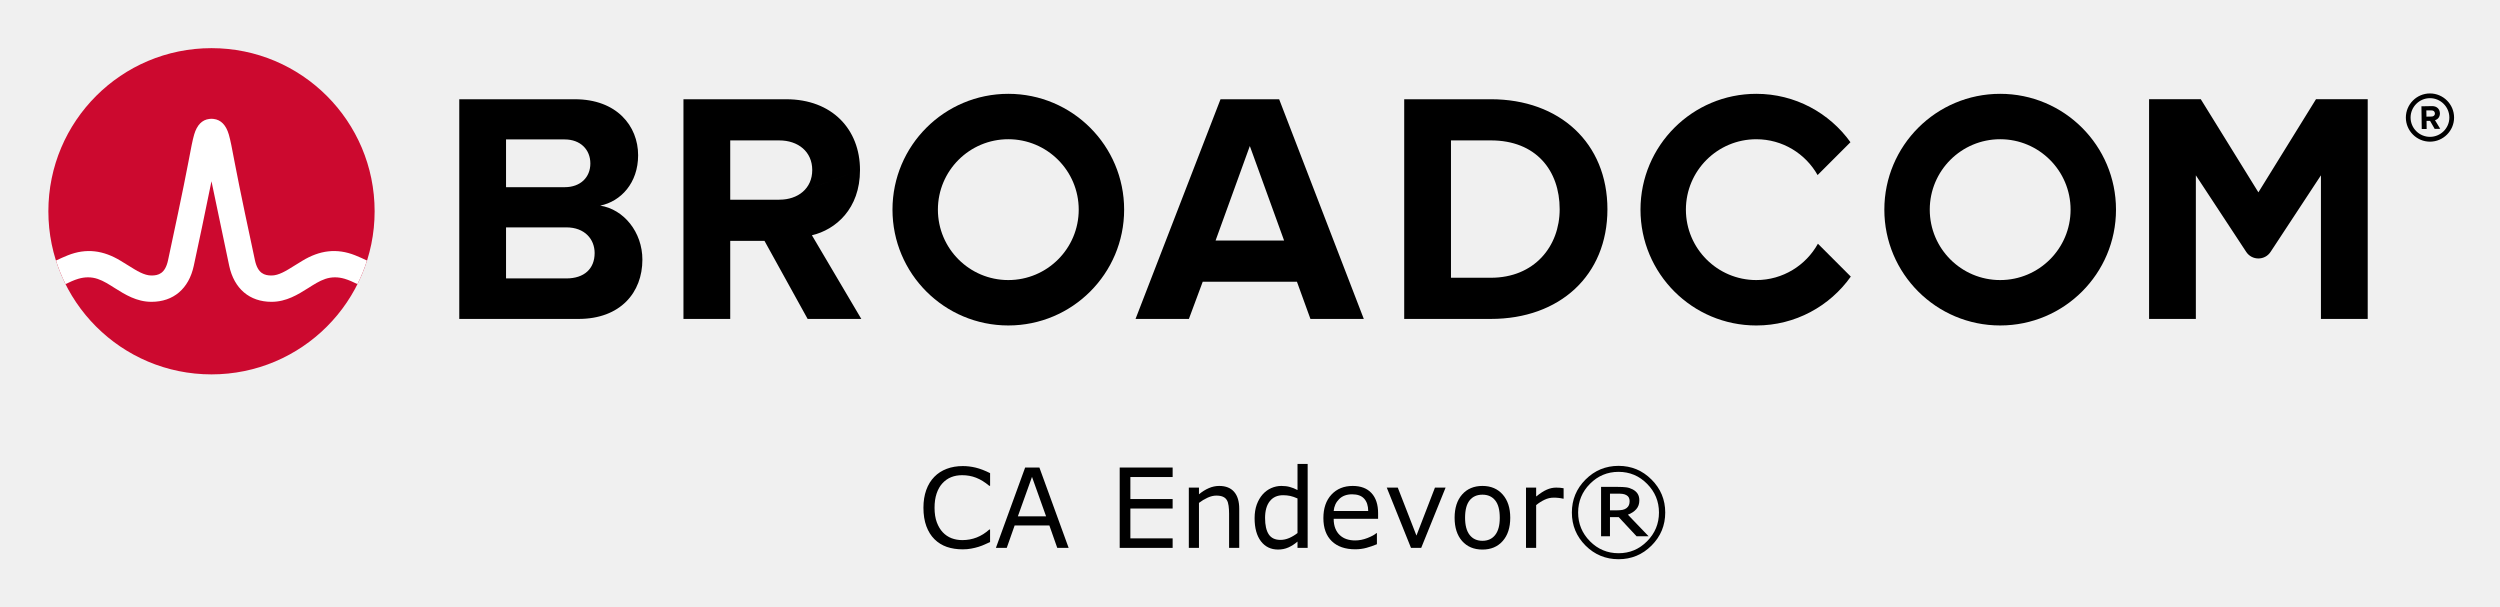
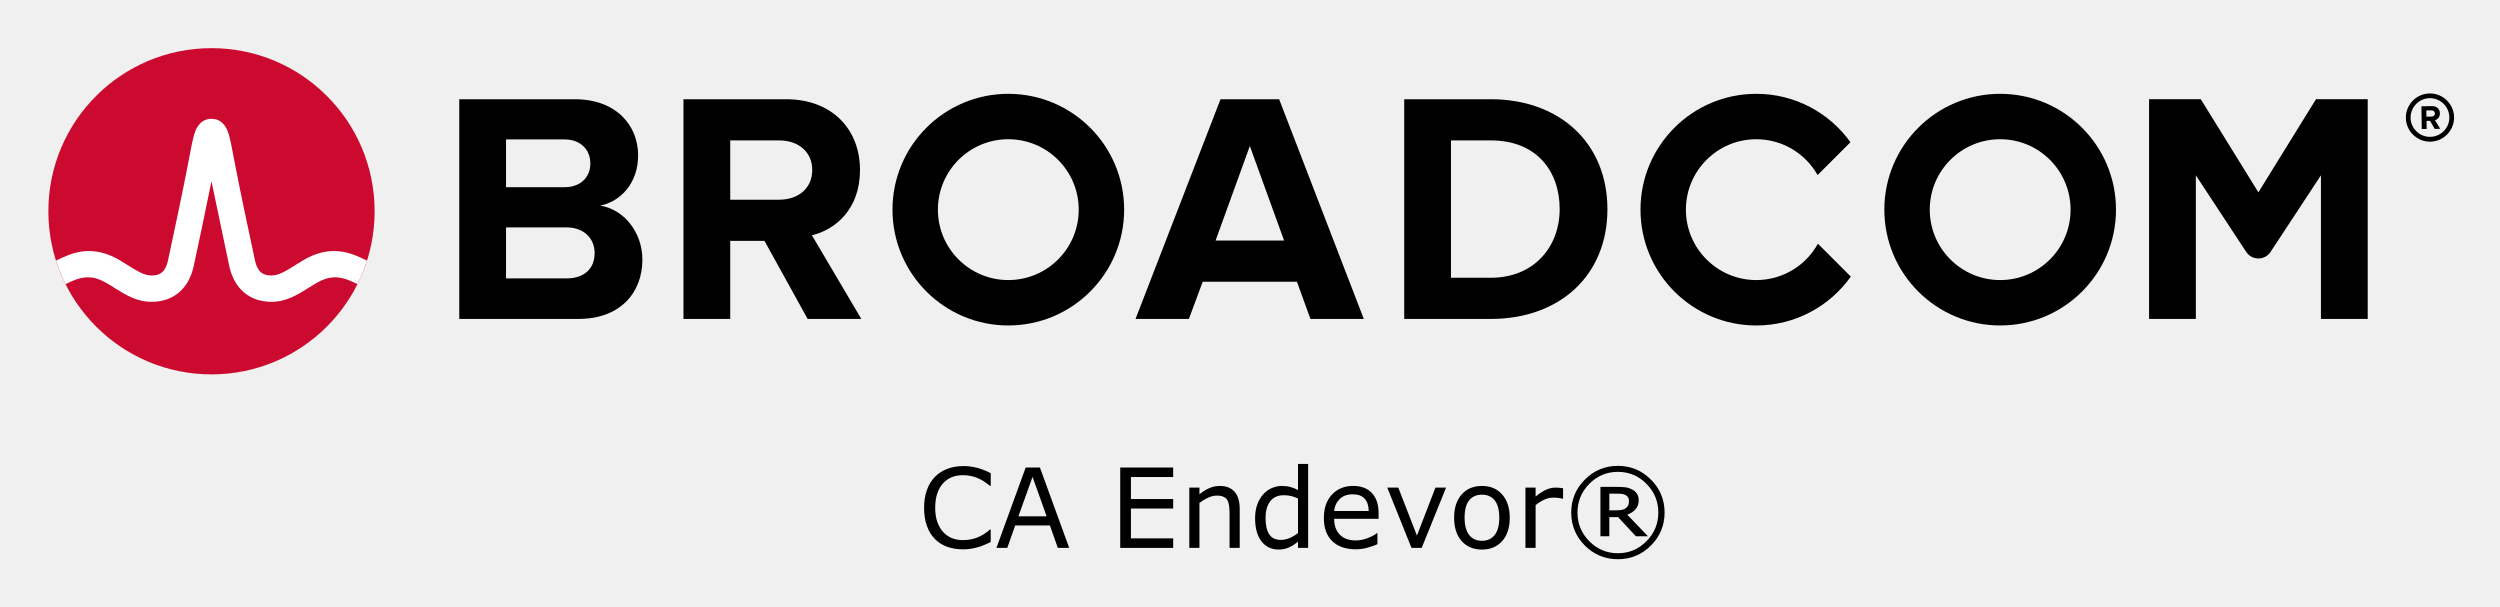
<svg xmlns="http://www.w3.org/2000/svg" xmlns:xlink="http://www.w3.org/1999/xlink" role="img" viewBox="-4.53 -4.53 248.82 60.32">
  <path d="M237.32 9.09c-1.06 0-1.93-.86-1.93-1.92s.87-1.93 1.93-1.93 1.93.87 1.93 1.93-.87 1.92-1.93 1.92m0-4.32c-1.32 0-2.4 1.08-2.4 2.4 0 1.32 1.08 2.4 2.4 2.4 1.32 0 2.4-1.08 2.4-2.4 0-1.32-1.08-2.4-2.4-2.4" />
  <path d="M237.48 7.07l-.51.01-.01-.62h.51c.19-.01.34.11.34.3.01.19-.14.31-.33.31m.83-.32c-.01-.42-.3-.72-.77-.72l-1.07.02.03 2.26h.49l-.01-.81h.35l.46.8.55-.01-.52-.86c.24-.06.49-.28.49-.68M51.834 23.18h-5.999V9.347h5.835c1.574 0 2.557 1.016 2.557 2.393 0 1.377-.983 2.36-2.557 2.36H45v4h6.834c1.836 0 2.819 1.18 2.819 2.556 0 1.574-1.049 2.525-2.819 2.525m3.376-7.245c2.066-.426 3.771-2.262 3.771-5.015 0-2.918-2.131-5.573-6.295-5.573h-11.506v21.865h11.867c4.163 0 6.359-2.623 6.359-5.901 0-2.754-1.868-5.015-4.196-5.376m17.823-.59H68v4.098h3.558l4.294 7.769h5.343l-4.917-8.327c2.361-.557 4.786-2.622 4.786-6.49m0 0c0-4.065-2.786-7.048-7.343-7.048h-10.228v21.865h4.655V9.445h4.885c1.869 0 3.278 1.114 3.278 2.95s-1.409 2.95-3.278 2.95m43.421 4.065l3.409-9.408 3.41 9.408zm.492-14.063l-8.458 21.865h5.31l1.377-3.704h9.376l1.344 3.704h5.311l-8.425-21.865zm26.904 17.767h-3.967v-13.67h3.967c4.491 0 6.851 2.983 6.851 6.852 0 3.704-2.524 6.818-6.851 6.818m0-17.767h-8.622v21.865h8.622c6.851 0 11.604-4.327 11.604-10.916s-4.753-10.949-11.604-10.949m82.127-.004l-5.734 9.27-5.734-9.27h-5.146v21.869h4.656v-14.293l5.012 7.622c.574.871 1.851.871 2.424 0l5.013-7.622v14.293h4.656V5.343z" />
  <path id="a" d="M95.825 23.344c-3.871 0-7.008-3.138-7.008-7.008 0-3.871 3.137-7.009 7.008-7.009 3.87 0 7.008 3.138 7.008 7.009 0 3.87-3.138 7.008-7.008 7.008m0-18.536c-6.367 0-11.528 5.161-11.528 11.528 0 6.366 5.161 11.527 11.528 11.527 6.366 0 11.528-5.161 11.528-11.527 0-6.367-5.162-11.528-11.528-11.528" />
  <path d="M176.404 19.727c-1.195 2.156-3.492 3.617-6.132 3.617-3.87 0-7.008-3.138-7.008-7.008 0-3.871 3.138-7.008 7.008-7.008 2.618 0 4.897 1.438 6.1 3.565l3.27-3.269c-2.092-2.915-5.508-4.816-9.37-4.816-6.367 0-11.527 5.161-11.527 11.528 0 6.366 5.16 11.528 11.527 11.528 3.883 0 7.316-1.922 9.404-4.865z" />
  <use transform="translate(98.718)" xlink:href="#a" />
  <ellipse cx="16.52" cy="16.497" fill="#cc092f" rx="16.236" ry="16.235" />
  <path fill="#fff" d="M30.825 20.883c-1.857-.74-3.557-.492-5.261.541 0 0-.621.379-.807.496-.794.498-1.543.97-2.263.97-.687 0-1.363-.184-1.649-1.513-.446-2.073-1.534-7.167-2.009-9.69-.279-1.483-.432-2.282-.591-2.825-.28-.954-.792-1.473-1.519-1.556 0 0-.114-.016-.207-.016-.092 0-.218.018-.218.018-.72.086-1.229.605-1.507 1.554-.159.543-.312 1.342-.591 2.825-.475 2.523-1.563 7.617-2.009 9.69-.286 1.329-.962 1.513-1.649 1.513-.72 0-1.469-.472-2.263-.97-.186-.117-.808-.496-.808-.496-1.703-1.033-3.404-1.281-5.26-.541-.401.16-.796.339-1.172.52.257.806.577 1.599.95 2.344.411-.202.842-.402 1.282-.532.634-.187 1.284-.197 1.914.014.612.205 1.157.568 1.7.909 1.023.643 2.182 1.372 3.657 1.372 2.186 0 3.72-1.305 4.21-3.581.38-1.764 1.222-5.702 1.763-8.418 0 0 1.386 6.654 1.765 8.418.49 2.276 2.025 3.581 4.211 3.581 1.475 0 2.634-.729 3.657-1.372.543-.341 1.088-.704 1.7-.909.629-.211 1.28-.201 1.914-.014.44.13.87.331 1.281.533.374-.745.693-1.539.95-2.345-.376-.181-.77-.36-1.171-.52" />
  <g text-anchor="middle">
-     <path d="M94.01 49.42q-.295.129-.537.242-.236.113-.623.236-.328.102-.714.172-.381.075-.843.075-.87 0-1.584-.242-.709-.247-1.235-.768-.516-.51-.806-1.294-.29-.79-.29-1.832 0-.988.279-1.767.279-.779.806-1.316.51-.521 1.23-.795.725-.274 1.606-.274.645 0 1.284.156.645.156 1.429.548v1.262h-.081q-.661-.553-1.311-.806t-1.391-.252q-.607 0-1.096.199-.483.193-.865.607-.371.403-.58 1.02-.204.612-.204 1.418 0 .843.226 1.45.231.607.591.988.376.397.875.591.505.188 1.063.188.768 0 1.439-.263.671-.263 1.257-.79h.075z" />
-     <path d="M101.83 50h-1.133l-.784-2.229h-3.459L95.669 50H94.59l2.911-7.998h1.418zm-2.245-3.142l-1.402-3.926-1.407 3.926z" />
-     <path d="M112.18 50h-5.269v-7.998h5.269v.945h-4.206v2.191h4.206v.945h-4.206v2.97h4.206z" />
-     <path d="M118.808 50h-1.01v-3.416q0-.414-.048-.773-.048-.365-.177-.569-.134-.226-.387-.333-.252-.113-.655-.113-.414 0-.865.204t-.865.521V50h-1.01v-6h1.01v.666q.473-.392.978-.612.505-.22 1.037-.22.972 0 1.482.585.51.585.51 1.687z" />
-     <path d="M125.618 50h-1.01v-.628q-.435.376-.908.585-.473.209-1.026.209-1.074 0-1.708-.827-.628-.827-.628-2.293 0-.763.215-1.359.22-.596.591-1.015.365-.408.849-.623.489-.215 1.01-.215.473 0 .838.102.365.097.768.306v-2.6h1.01zm-1.01-1.477v-3.443q-.408-.183-.73-.252-.322-.07-.704-.07-.849 0-1.321.591-.473.591-.473 1.676 0 1.069.365 1.627.365.553 1.171.553.43 0 .87-.188.44-.193.822-.494z" />
-     <path d="M132.628 47.105h-4.42q0 .553.167.967.167.408.457.671.279.258.661.387.387.129.849.129.612 0 1.23-.242.623-.247.886-.483h.054v1.101q-.51.215-1.042.36t-1.117.145q-1.493 0-2.331-.806-.838-.811-.838-2.299 0-1.472.8-2.336.806-.865 2.116-.865 1.214 0 1.869.709.661.709.661 2.014zm-.983-.773q-.005-.795-.403-1.23-.392-.435-1.198-.435-.811 0-1.294.478-.478.478-.542 1.187z" />
-     <path d="M139.347 44L136.919 50h-1.015l-2.412-6h1.096l1.858 4.775 1.842-4.775z" />
-     <path d="M145.782 47.003q0 1.466-.752 2.315-.752.849-2.014.849-1.273 0-2.025-.849-.747-.849-.747-2.315 0-1.466.747-2.315.752-.854 2.025-.854 1.262 0 2.014.854.752.849.752 2.315zm-1.042 0q0-1.166-.457-1.73-.457-.569-1.268-.569-.822 0-1.278.569-.451.564-.451 1.729 0 1.128.457 1.713.457.58 1.273.58.806 0 1.262-.575.462-.58.462-1.719z" />
-     <path d="M151.094 45.102h-.054q-.226-.054-.44-.075-.209-.027-.5-.027-.467 0-.902.209-.435.204-.838.532V50h-1.01v-6h1.01v.886q.602-.483 1.058-.682.462-.204.94-.204.263 0 .381.016.118.011.354.048z" />
-     <path d="M161.207 46.482q0 1.923-1.364 3.287-1.359 1.359-3.282 1.359-1.923 0-3.287-1.359-1.359-1.364-1.359-3.287 0-1.923 1.359-3.282 1.364-1.364 3.287-1.364 1.923 0 3.282 1.364 1.364 1.359 1.364 3.282zm-.623 0q0-1.665-1.182-2.857-1.176-1.192-2.841-1.192t-2.847 1.192q-1.176 1.192-1.176 2.857 0 1.665 1.176 2.857 1.182 1.192 2.847 1.192t2.841-1.192q1.182-1.192 1.182-2.857zm-1.031 2.363h-1.198l-1.778-1.907h-.87v1.907h-.886v-4.915h1.676q.505 0 .833.043.328.043.645.209.338.183.494.446.161.258.161.65 0 .521-.306.87-.301.344-.833.548zm-1.891-3.507q0-.193-.075-.344t-.252-.247q-.167-.091-.354-.118-.188-.027-.473-.027h-.8v1.66h.682q.333 0 .575-.048.242-.054.397-.177.167-.134.231-.295.07-.161.07-.403z" />
+     <path d="M94.074 49.42q-.295.129-.537.242-.236.113-.623.236-.328.102-.714.172-.381.075-.843.075-.87 0-1.584-.242-.709-.247-1.235-.768-.516-.51-.806-1.294-.29-.79-.29-1.832 0-.988.279-1.767.279-.779.806-1.316.51-.521 1.23-.795.725-.274 1.606-.274.645 0 1.284.156.645.156 1.429.548v1.262h-.081q-.661-.553-1.311-.806-.65-.252-1.391-.252-.607 0-1.096.199-.483.193-.865.607-.371.403-.58 1.021-.204.612-.204 1.418 0 .843.226 1.45.231.607.591.988.376.397.875.591.505.188 1.063.188.768 0 1.439-.263.671-.263 1.257-.79h.075z" />
+     <path d="M101.884 50h-1.133l-.784-2.229h-3.459L95.723 50H94.643l2.911-7.998h1.418zm-2.245-3.142l-1.402-3.926-1.407 3.926z" />
+     <path d="M112.234 50h-5.269v-7.998h5.269v.945h-4.206v2.191h4.206v.945h-4.206v2.97h4.206z" />
+     <path d="M118.856 50h-1.01v-3.416q0-.414-.048-.773-.048-.365-.177-.569-.134-.226-.387-.333-.252-.113-.655-.113-.414 0-.865.204t-.865.521V50h-1.01v-6h1.01v.666q.473-.392.978-.612.505-.22 1.037-.22.972 0 1.482.585.51.585.51 1.687z" />
+     <path d="M125.667 50h-1.01v-.628q-.435.376-.908.585-.473.209-1.026.209-1.074 0-1.708-.827-.628-.827-.628-2.293 0-.763.215-1.359.22-.596.591-1.015.365-.408.849-.623.489-.215 1.01-.215.473 0 .838.102.365.097.768.306v-2.6h1.01zm-1.01-1.477v-3.443q-.408-.183-.73-.252-.322-.07-.704-.07-.849 0-1.321.591-.473.591-.473 1.676 0 1.069.365 1.627.365.553 1.171.553.43 0 .87-.188.44-.193.822-.494z" />
+     <path d="M132.676 47.105h-4.42q0 .553.167.967.167.408.457.671.279.258.661.387.387.129.849.129.612 0 1.23-.242.623-.247.886-.483h.054v1.101q-.51.215-1.042.36t-1.117.145q-1.493 0-2.331-.806-.838-.811-.838-2.299 0-1.472.8-2.336.806-.865 2.116-.865 1.214 0 1.869.709.661.709.661 2.014zm-.983-.773q-.005-.795-.403-1.23-.392-.435-1.198-.435-.811 0-1.294.478-.478.478-.542 1.187z" />
+     <path d="M139.395 44L136.968 50h-1.015l-2.412-6h1.096l1.858 4.775 1.842-4.775z" />
+     <path d="M145.733 47.003q0 1.466-.752 2.315-.752.849-2.014.849-1.273 0-2.025-.849-.747-.849-.747-2.315 0-1.466.747-2.315.752-.854 2.025-.854 1.262 0 2.014.854.752.849.752 2.315zm-1.042 0q0-1.166-.457-1.73-.457-.569-1.268-.569-.822 0-1.278.569-.451.564-.451 1.729 0 1.128.457 1.713.457.58 1.273.58.806 0 1.262-.575.462-.58.462-1.719z" />
+     <path d="M151.04 45.102h-.054q-.226-.054-.44-.075-.209-.027-.5-.027-.467 0-.902.209-.435.204-.838.532V50h-1.01v-6h1.01v.886q.602-.483 1.058-.682.462-.204.94-.204.263 0 .381.016.118.011.354.048z" />
+     <path d="M161.143 46.482q0 1.923-1.364 3.287-1.359 1.359-3.282 1.359-1.923 0-3.287-1.359-1.359-1.364-1.359-3.287 0-1.923 1.359-3.282 1.364-1.364 3.287-1.364 1.923 0 3.282 1.364 1.364 1.359 1.364 3.282zm-.623 0q0-1.665-1.182-2.857-1.176-1.192-2.841-1.192t-2.847 1.192q-1.176 1.192-1.176 2.857 0 1.665 1.176 2.857 1.182 1.192 2.847 1.192t2.841-1.192q1.182-1.192 1.182-2.857zm-1.031 2.363h-1.198l-1.778-1.907h-.87v1.907h-.886v-4.915h1.676q.505 0 .833.043.328.043.645.209.338.183.494.446.161.258.161.65 0 .521-.306.87-.301.344-.833.548zm-1.891-3.507q0-.193-.075-.344t-.252-.247q-.167-.091-.354-.118t-.473-.027h-.8v1.66h.682q.333 0 .575-.048.242-.054.397-.177.167-.134.231-.295.07-.161.07-.403z" />
  </g>
</svg>
